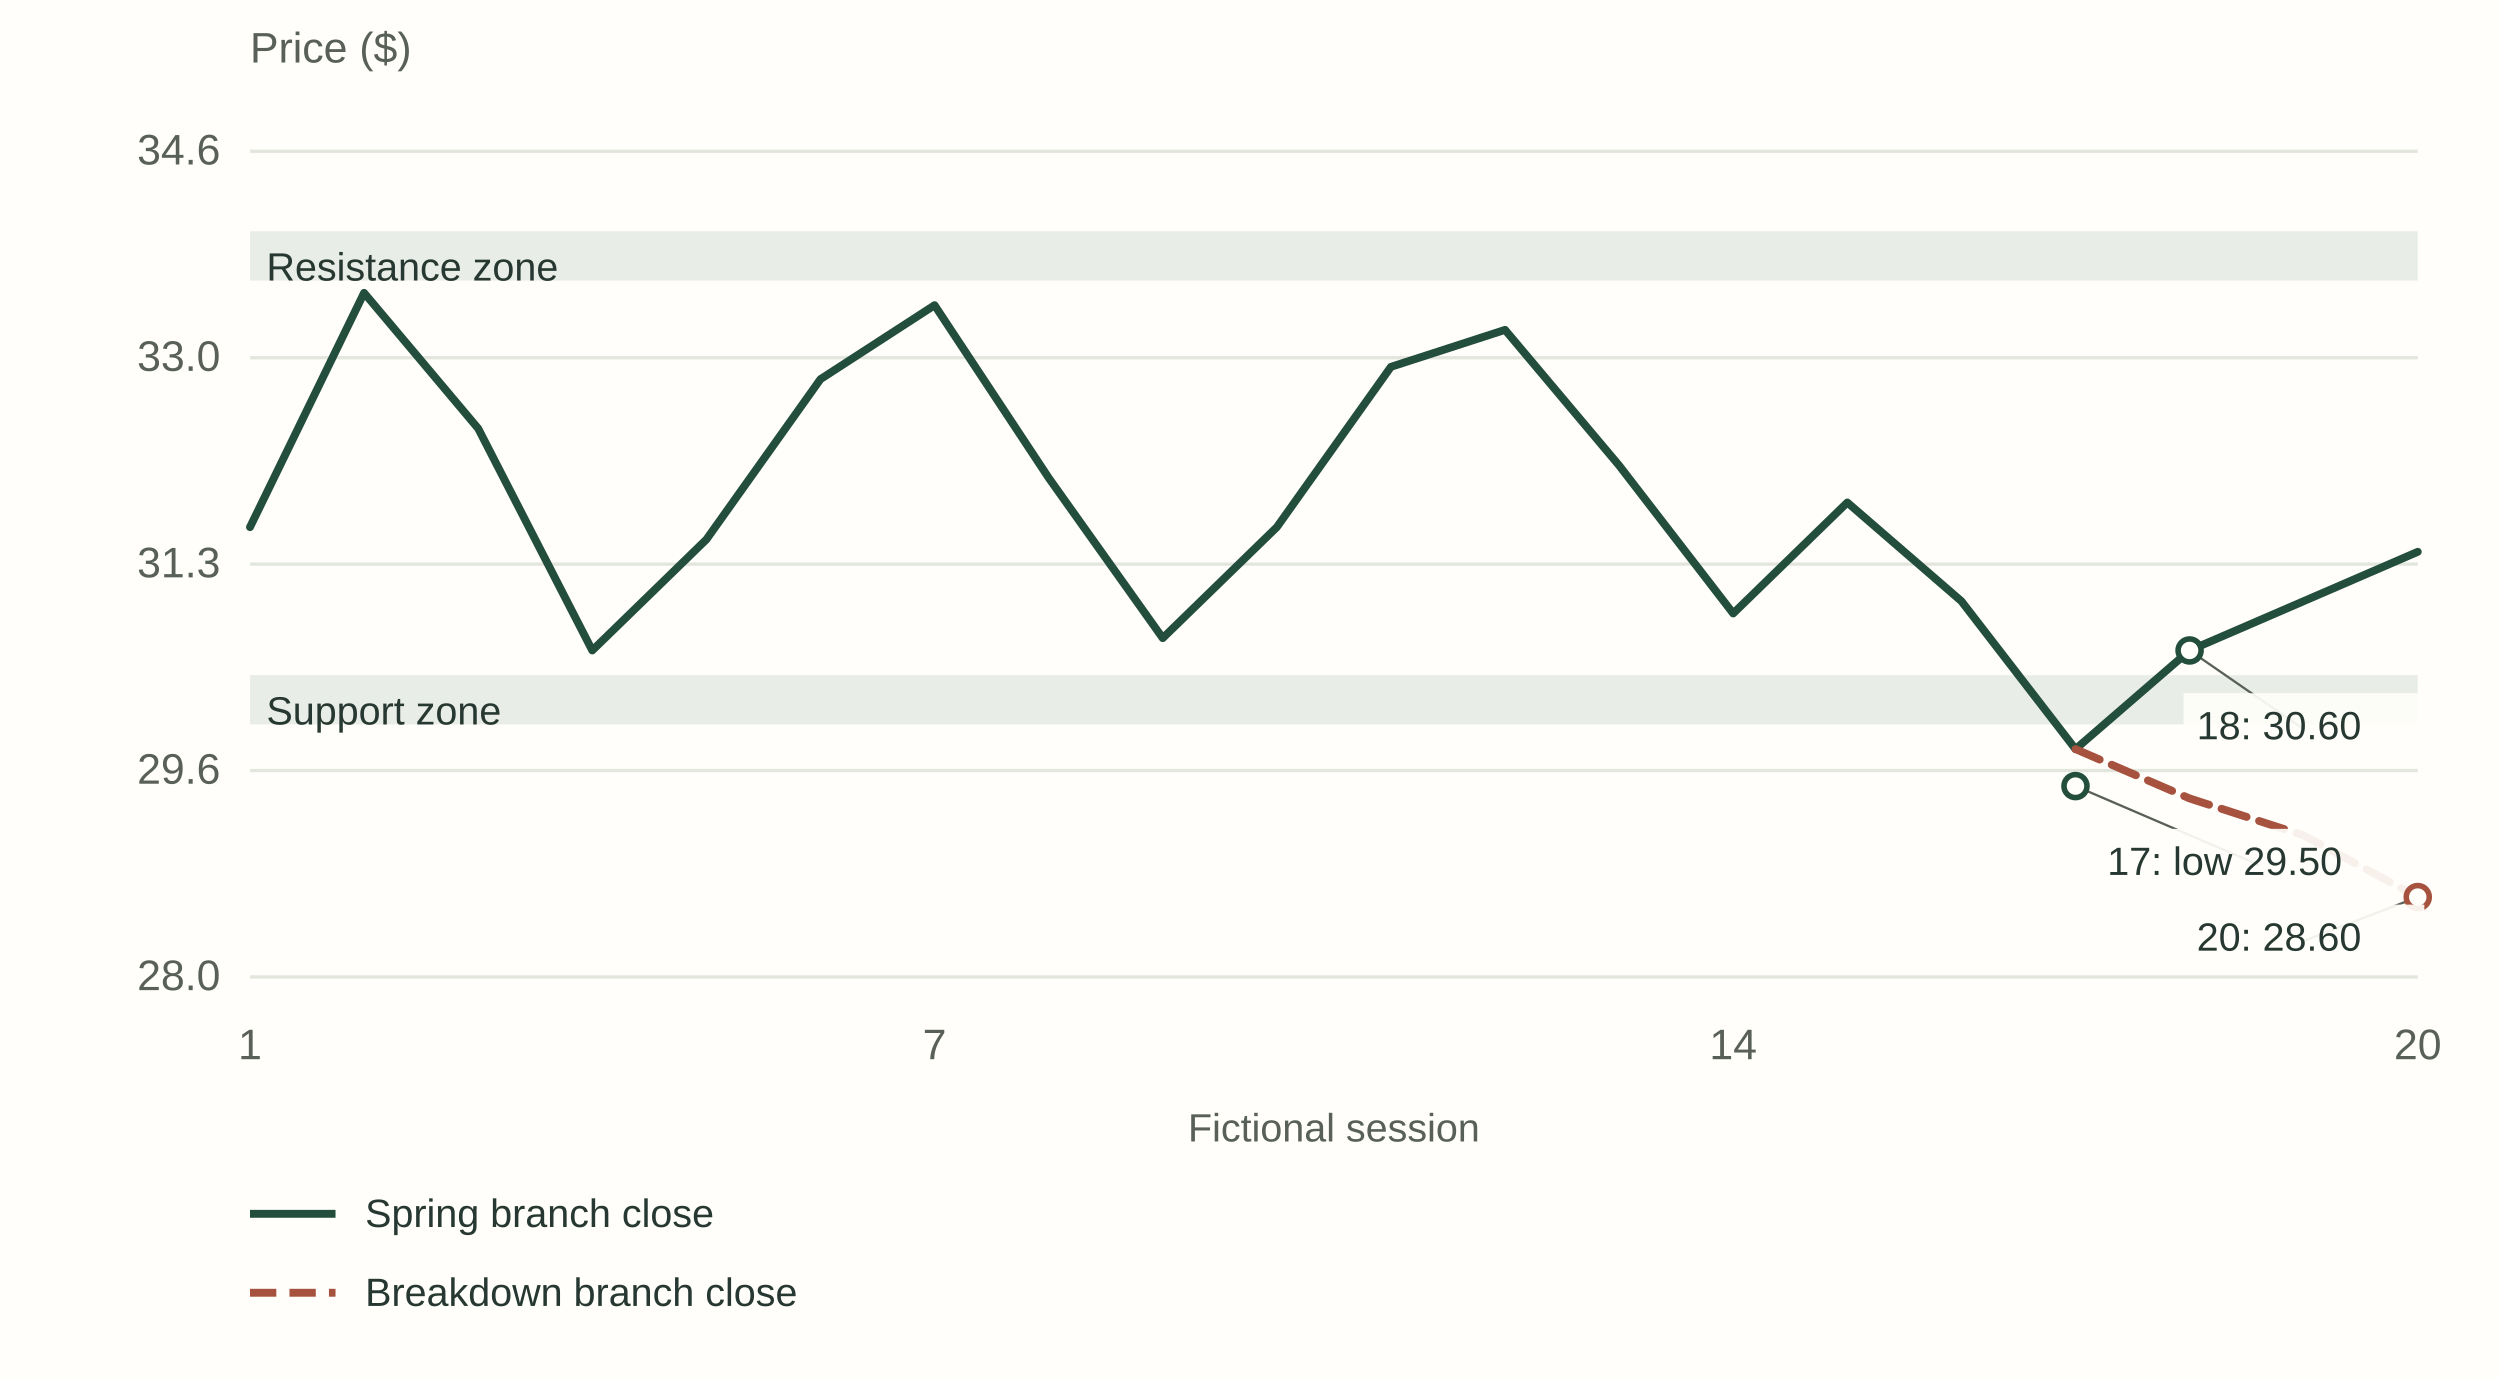
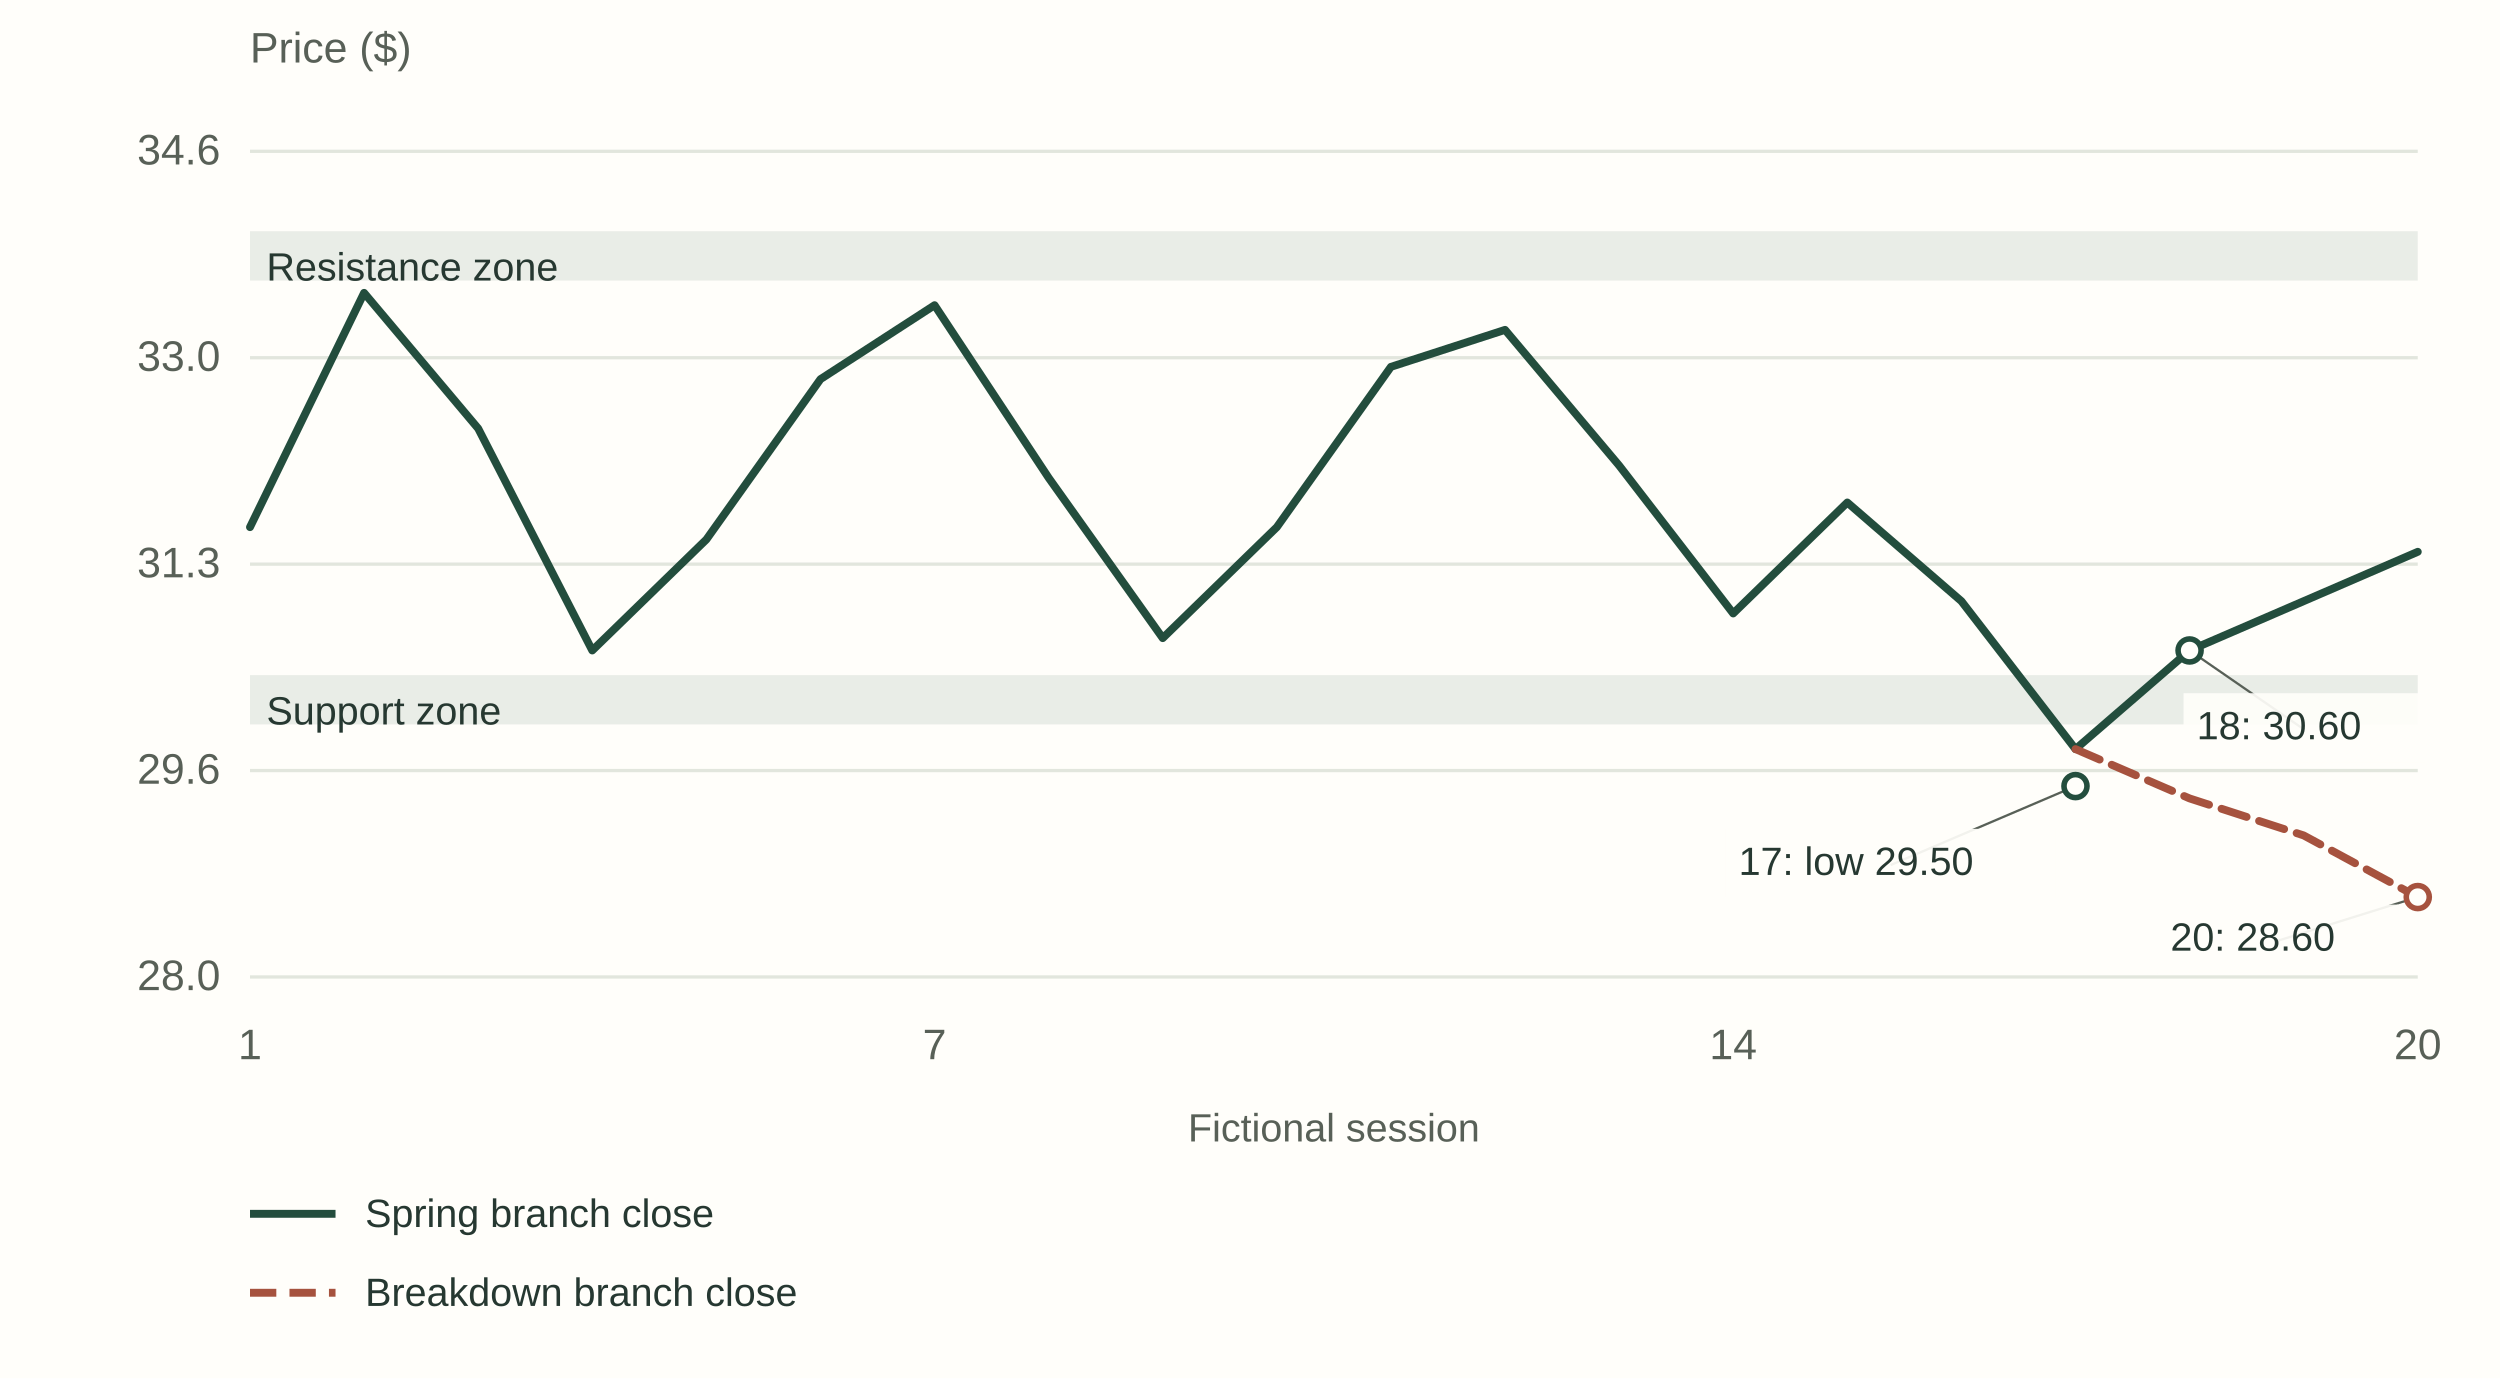
<svg xmlns="http://www.w3.org/2000/svg" viewBox="0 0 760 419" role="img" aria-label="A trading range with a spring branch and a breakdown branch">
  <style>.af-text{font-family:Arial,sans-serif;fill:#263831}</style>
  <rect width="760" height="419" fill="#fffefa" />
  <text class="af-text" x="76" y="19" text-anchor="start" style="font-size:13px;font-weight:400;fill:#586057;">Price ($)</text>
  <line x1="76" y1="297" x2="735" y2="297" stroke="#e2e6dd" />
  <text class="af-text" x="67" y="301" text-anchor="end" style="font-size:13px;font-weight:400;fill:#586057;">28.0</text>
  <line x1="76" y1="234.25" x2="735" y2="234.25" stroke="#e2e6dd" />
  <text class="af-text" x="67" y="238.25" text-anchor="end" style="font-size:13px;font-weight:400;fill:#586057;">29.6</text>
  <line x1="76" y1="171.5" x2="735" y2="171.5" stroke="#e2e6dd" />
  <text class="af-text" x="67" y="175.5" text-anchor="end" style="font-size:13px;font-weight:400;fill:#586057;">31.3</text>
  <line x1="76" y1="108.75" x2="735" y2="108.75" stroke="#e2e6dd" />
  <text class="af-text" x="67" y="112.75" text-anchor="end" style="font-size:13px;font-weight:400;fill:#586057;">33.0</text>
  <line x1="76" y1="46" x2="735" y2="46" stroke="#e2e6dd" />
  <text class="af-text" x="67" y="50" text-anchor="end" style="font-size:13px;font-weight:400;fill:#586057;">34.6</text>
  <text class="af-text" x="76" y="322" text-anchor="middle" style="font-size:13px;font-weight:400;fill:#586057;">1</text>
  <text class="af-text" x="284.105" y="322" text-anchor="middle" style="font-size:13px;font-weight:400;fill:#586057;">7</text>
  <text class="af-text" x="526.895" y="322" text-anchor="middle" style="font-size:13px;font-weight:400;fill:#586057;">14</text>
  <text class="af-text" x="735" y="322" text-anchor="middle" style="font-size:13px;font-weight:400;fill:#586057;">20</text>
  <text class="af-text" x="405.5" y="347" text-anchor="middle" style="font-size:12px;font-weight:400;fill:#586057;">Fictional session</text>
  <rect x="76" y="70.29" width="659" height="14.994" fill="#234d3d" opacity=".10" />
  <text class="af-text" x="81" y="85.29" text-anchor="start" style="font-size:12px;font-weight:400;fill:#263831;">Resistance zone</text>
  <rect x="76" y="205.237" width="659" height="14.994" fill="#234d3d" opacity=".10" />
  <text class="af-text" x="81" y="220.237" text-anchor="start" style="font-size:12px;font-weight:400;fill:#263831;">Support zone</text>
  <path data-series="0" d="M76.00,160.25 L110.68,89.03 L145.37,130.27 L180.05,197.74 L214.74,164.00 L249.42,115.27 L284.11,92.78 L318.79,145.26 L353.47,193.99 L388.16,160.25 L422.84,111.52 L457.53,100.28 L492.21,141.51 L526.89,186.49 L561.58,152.76 L596.26,182.75 L630.95,227.73 L665.63,197.74 L700.32,182.75 L735.00,167.75 " fill="none" stroke="#234d3d" stroke-width="2.4" stroke-linecap="round" stroke-linejoin="round" />
  <path data-series="1" d="M630.95,227.73 L665.63,242.72 L700.32,253.97 L735.00,272.71 " fill="none" stroke="#a6523e" stroke-width="2.4" stroke-linecap="round" stroke-linejoin="round" stroke-dasharray="8 4" />
-   <line x1="630.947" y1="238.973" x2="686.8" y2="262.973" stroke="#586057" stroke-width=".7" />
+   <line x1="630.947" y1="238.973" x2="574.747" y2="262.973" stroke="#586057" stroke-width=".7" />
  <circle data-annotation-series="0" data-value="29.5" cx="630.947" cy="238.973" r="3.5" fill="#fffefa" stroke="#234d3d" stroke-width="1.7" />
-   <rect x="636.6" y="251.973" width="100.4" height="21" fill="#fffefa" opacity=".92" />
-   <text class="af-text" x="640.6" y="265.973" text-anchor="start" style="font-size:12px;font-weight:400;fill:#263831;">17: low 29.50</text>
+   <rect x="524.547" y="251.973" width="100.4" height="21" fill="#fffefa" opacity=".92" />
+   <text class="af-text" x="528.547" y="265.973" text-anchor="start" style="font-size:12px;font-weight:400;fill:#263831;">17: low 29.50</text>
  <line x1="665.632" y1="197.74" x2="700.4" y2="221.74" stroke="#586057" stroke-width=".7" />
  <circle data-annotation-series="0" data-value="30.6" cx="665.632" cy="197.74" r="3.5" fill="#fffefa" stroke="#234d3d" stroke-width="1.7" />
  <rect x="663.8" y="210.74" width="73.2" height="21" fill="#fffefa" opacity=".92" />
  <text class="af-text" x="667.8" y="224.74" text-anchor="start" style="font-size:12px;font-weight:400;fill:#263831;">18: 30.60</text>
-   <line x1="735" y1="272.71" x2="700.4" y2="286" stroke="#586057" stroke-width=".7" />
+   <line x1="735" y1="272.71" x2="692.4" y2="286" stroke="#586057" stroke-width=".7" />
  <circle data-annotation-series="1" data-value="28.6" cx="735" cy="272.71" r="3.5" fill="#fffefa" stroke="#a6523e" stroke-width="1.7" />
-   <rect x="663.8" y="275" width="73.2" height="21" fill="#fffefa" opacity=".92" />
-   <text class="af-text" x="667.8" y="289" text-anchor="start" style="font-size:12px;font-weight:400;fill:#263831;">20: 28.60</text>
+   <rect x="655.8" y="275" width="73.2" height="21" fill="#fffefa" opacity=".92" />
+   <text class="af-text" x="659.8" y="289" text-anchor="start" style="font-size:12px;font-weight:400;fill:#263831;">20: 28.60</text>
  <line x1="76" x2="102" y1="369" y2="369" stroke="#234d3d" stroke-width="2.4" />
  <text class="af-text" x="111" y="373" text-anchor="start" style="font-size:12px;font-weight:400;fill:#263831;">Spring branch close</text>
  <line x1="76" x2="102" y1="393" y2="393" stroke="#a6523e" stroke-width="2.4" stroke-dasharray="8 4" />
  <text class="af-text" x="111" y="397" text-anchor="start" style="font-size:12px;font-weight:400;fill:#263831;">Breakdown branch close</text>
</svg>
